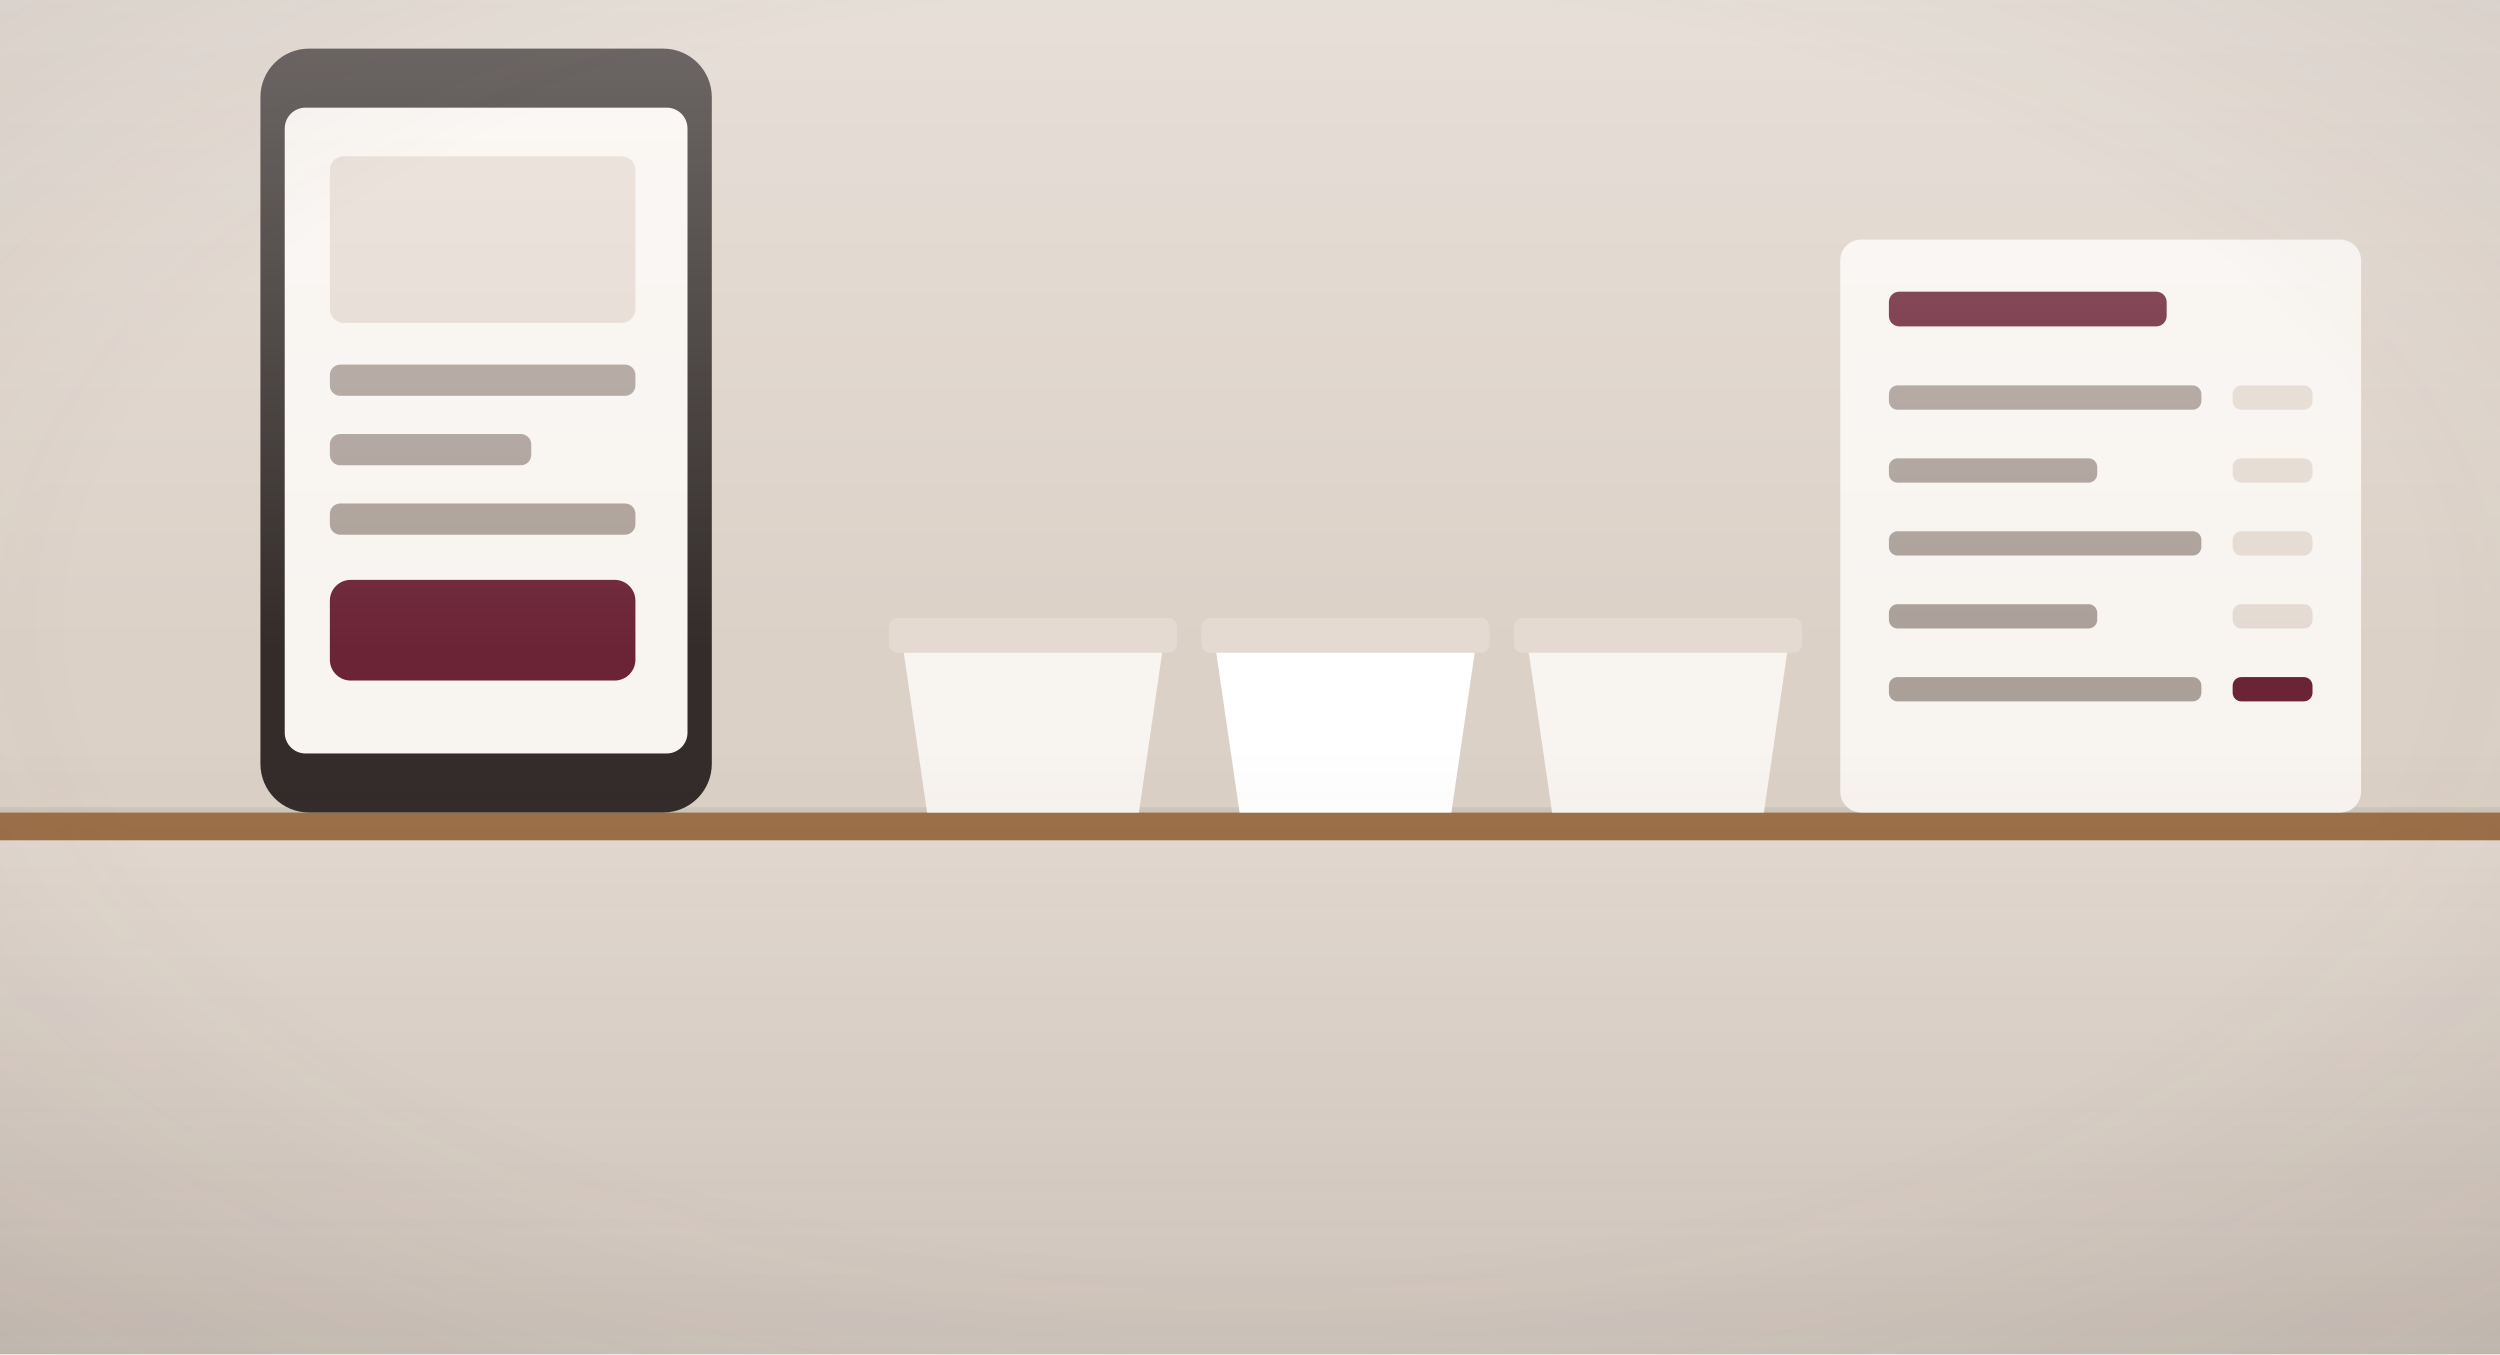
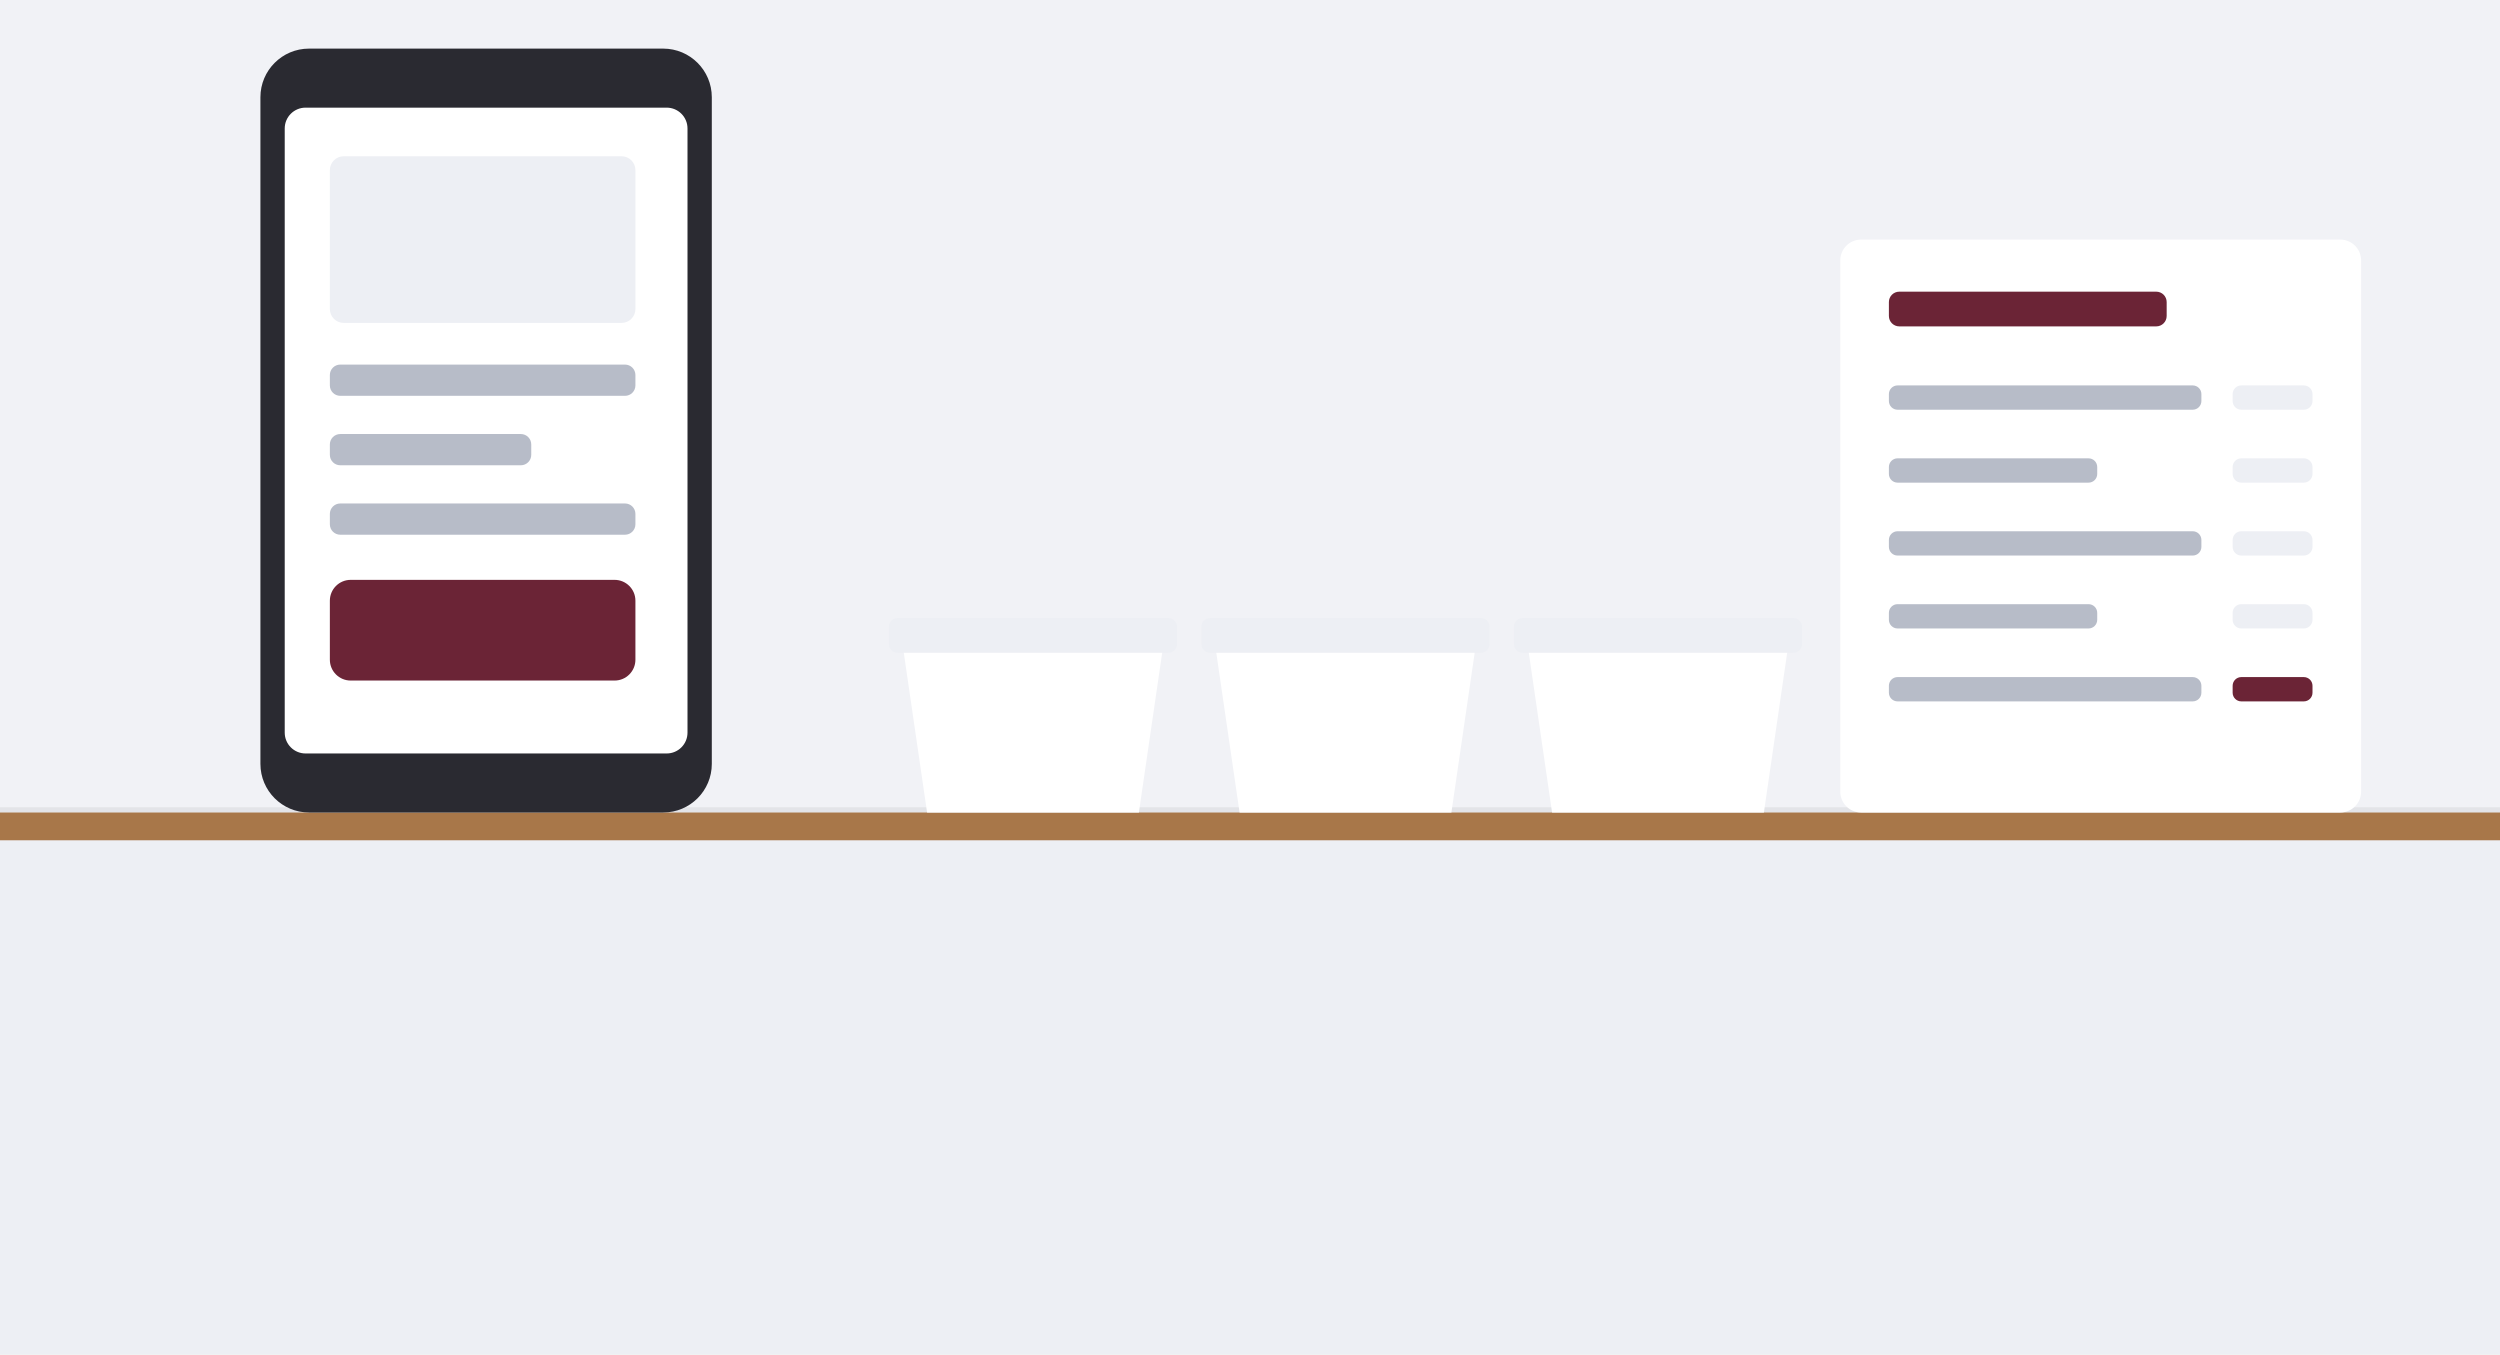
<svg xmlns="http://www.w3.org/2000/svg" viewBox="0 0 1440 780" width="1440" height="780" role="img">
-   <defs>
-     <linearGradient id="gTop" x1="0" y1="0" x2="0" y2="1">
-       <stop offset="0" stop-color="#FFFFFF" stop-opacity=".30" />
-       <stop offset=".48" stop-color="#FFFFFF" stop-opacity="0" />
-     </linearGradient>
-     <linearGradient id="gBot" x1="0" y1="0" x2="0" y2="1">
-       <stop offset=".55" stop-color="#3A2C24" stop-opacity="0" />
-       <stop offset="1" stop-color="#3A2C24" stop-opacity=".13" />
-     </linearGradient>
-     <radialGradient id="gVig" cx=".5" cy=".46" r=".75">
-       <stop offset=".62" stop-color="#3A2C24" stop-opacity="0" />
-       <stop offset="1" stop-color="#3A2C24" stop-opacity=".10" />
-     </radialGradient>
-   </defs>
-   <rect x="0" y="0" width="1440" height="780" fill="#EDE6DF" />
-   <rect x="0" y="0" width="1440" height="468" fill="#DCD1C7" />
-   <rect x="0" y="468" width="1440" height="312" fill="#E4DAD1" />
+   <rect x="0" y="0" width="1440" height="780" fill="#F7F8FA" />
+   <rect x="0" y="0" width="1440" height="468" fill="#F1F2F6" />
+   <rect x="0" y="468" width="1440" height="312" fill="#EDEFF4" />
  <rect x="0" y="465" width="1440" height="3" fill="rgba(0,0,0,.06)" />
-   <rect x="0" y="468" width="1440" height="16" fill="#9C7048" />
+   <rect x="0" y="468" width="1440" height="16" fill="#A87749" />
  <g transform="translate(150,28)">
-     <rect x="0" y="0" width="260" height="440" fill="#332C2A" rx="28" />
-     <rect x="14" y="34" width="232" height="372" fill="#F8F4F0" rx="12" />
-     <rect x="40" y="62" width="176" height="96" fill="#E4DAD1" rx="8" />
-     <rect x="40" y="182" width="176" height="18" fill="#ABA098" rx="6" />
-     <rect x="40" y="222" width="116" height="18" fill="#ABA098" rx="6" />
-     <rect x="40" y="262" width="176" height="18" fill="#ABA098" rx="6" />
+     <rect x="0" y="0" width="260" height="440" fill="#2A2A31" rx="28" />
+     <rect x="14" y="34" width="232" height="372" fill="#FFFFFF" rx="12" />
+     <rect x="40" y="62" width="176" height="96" fill="#EDEFF4" rx="8" />
+     <rect x="40" y="182" width="176" height="18" fill="#B7BCC8" rx="6" />
+     <rect x="40" y="222" width="116" height="18" fill="#B7BCC8" rx="6" />
+     <rect x="40" y="262" width="176" height="18" fill="#B7BCC8" rx="6" />
    <rect x="40" y="306" width="176" height="58" fill="#6B2436" rx="12" />
  </g>
  <g transform="translate(520,372)">
-     <path d="M0,0 L150,0 L136,96 L14,96 Z" fill="#F8F4F0" />
-     <rect x="-8" y="-16" width="166" height="20" fill="#E4DAD1" rx="5" />
+     <path d="M0,0 L150,0 L136,96 L14,96 Z" fill="#FFFFFF" />
+     <rect x="-8" y="-16" width="166" height="20" fill="#EDEFF4" rx="5" />
  </g>
  <g transform="translate(700,372)">
    <path d="M0,0 L150,0 L136,96 L14,96 Z" fill="#FFFFFF" />
-     <rect x="-8" y="-16" width="166" height="20" fill="#E4DAD1" rx="5" />
+     <rect x="-8" y="-16" width="166" height="20" fill="#EDEFF4" rx="5" />
  </g>
  <g transform="translate(880,372)">
-     <path d="M0,0 L150,0 L136,96 L14,96 Z" fill="#F8F4F0" />
-     <rect x="-8" y="-16" width="166" height="20" fill="#E4DAD1" rx="5" />
+     <path d="M0,0 L150,0 L136,96 L14,96 Z" fill="#FFFFFF" />
+     <rect x="-8" y="-16" width="166" height="20" fill="#EDEFF4" rx="5" />
  </g>
  <g transform="translate(1060,138)">
-     <rect x="0" y="0" width="300" height="330" fill="#F8F4F0" rx="12" />
+     <rect x="0" y="0" width="300" height="330" fill="#FFFFFF" rx="12" />
    <rect x="28" y="30" width="160" height="20" fill="#6B2436" rx="6" />
-     <rect x="28" y="84" width="180" height="14" fill="#ABA098" rx="5" />
-     <rect x="28" y="126" width="120" height="14" fill="#ABA098" rx="5" />
-     <rect x="28" y="168" width="180" height="14" fill="#ABA098" rx="5" />
-     <rect x="28" y="210" width="120" height="14" fill="#ABA098" rx="5" />
-     <rect x="28" y="252" width="180" height="14" fill="#ABA098" rx="5" />
-     <rect x="226" y="84" width="46" height="14" fill="#E4DAD1" rx="5" />
-     <rect x="226" y="126" width="46" height="14" fill="#E4DAD1" rx="5" />
-     <rect x="226" y="168" width="46" height="14" fill="#E4DAD1" rx="5" />
-     <rect x="226" y="210" width="46" height="14" fill="#E4DAD1" rx="5" />
+     <rect x="28" y="84" width="180" height="14" fill="#B7BCC8" rx="5" />
+     <rect x="28" y="126" width="120" height="14" fill="#B7BCC8" rx="5" />
+     <rect x="28" y="168" width="180" height="14" fill="#B7BCC8" rx="5" />
+     <rect x="28" y="210" width="120" height="14" fill="#B7BCC8" rx="5" />
+     <rect x="28" y="252" width="180" height="14" fill="#B7BCC8" rx="5" />
+     <rect x="226" y="84" width="46" height="14" fill="#EDEFF4" rx="5" />
+     <rect x="226" y="126" width="46" height="14" fill="#EDEFF4" rx="5" />
+     <rect x="226" y="168" width="46" height="14" fill="#EDEFF4" rx="5" />
+     <rect x="226" y="210" width="46" height="14" fill="#EDEFF4" rx="5" />
    <rect x="226" y="252" width="46" height="14" fill="#6B2436" rx="5" />
  </g>
-   <rect x="0" y="0" width="1440" height="780" fill="url(#gTop)" />
-   <rect x="0" y="0" width="1440" height="780" fill="url(#gBot)" />
-   <rect x="0" y="0" width="1440" height="780" fill="url(#gVig)" />
</svg>
